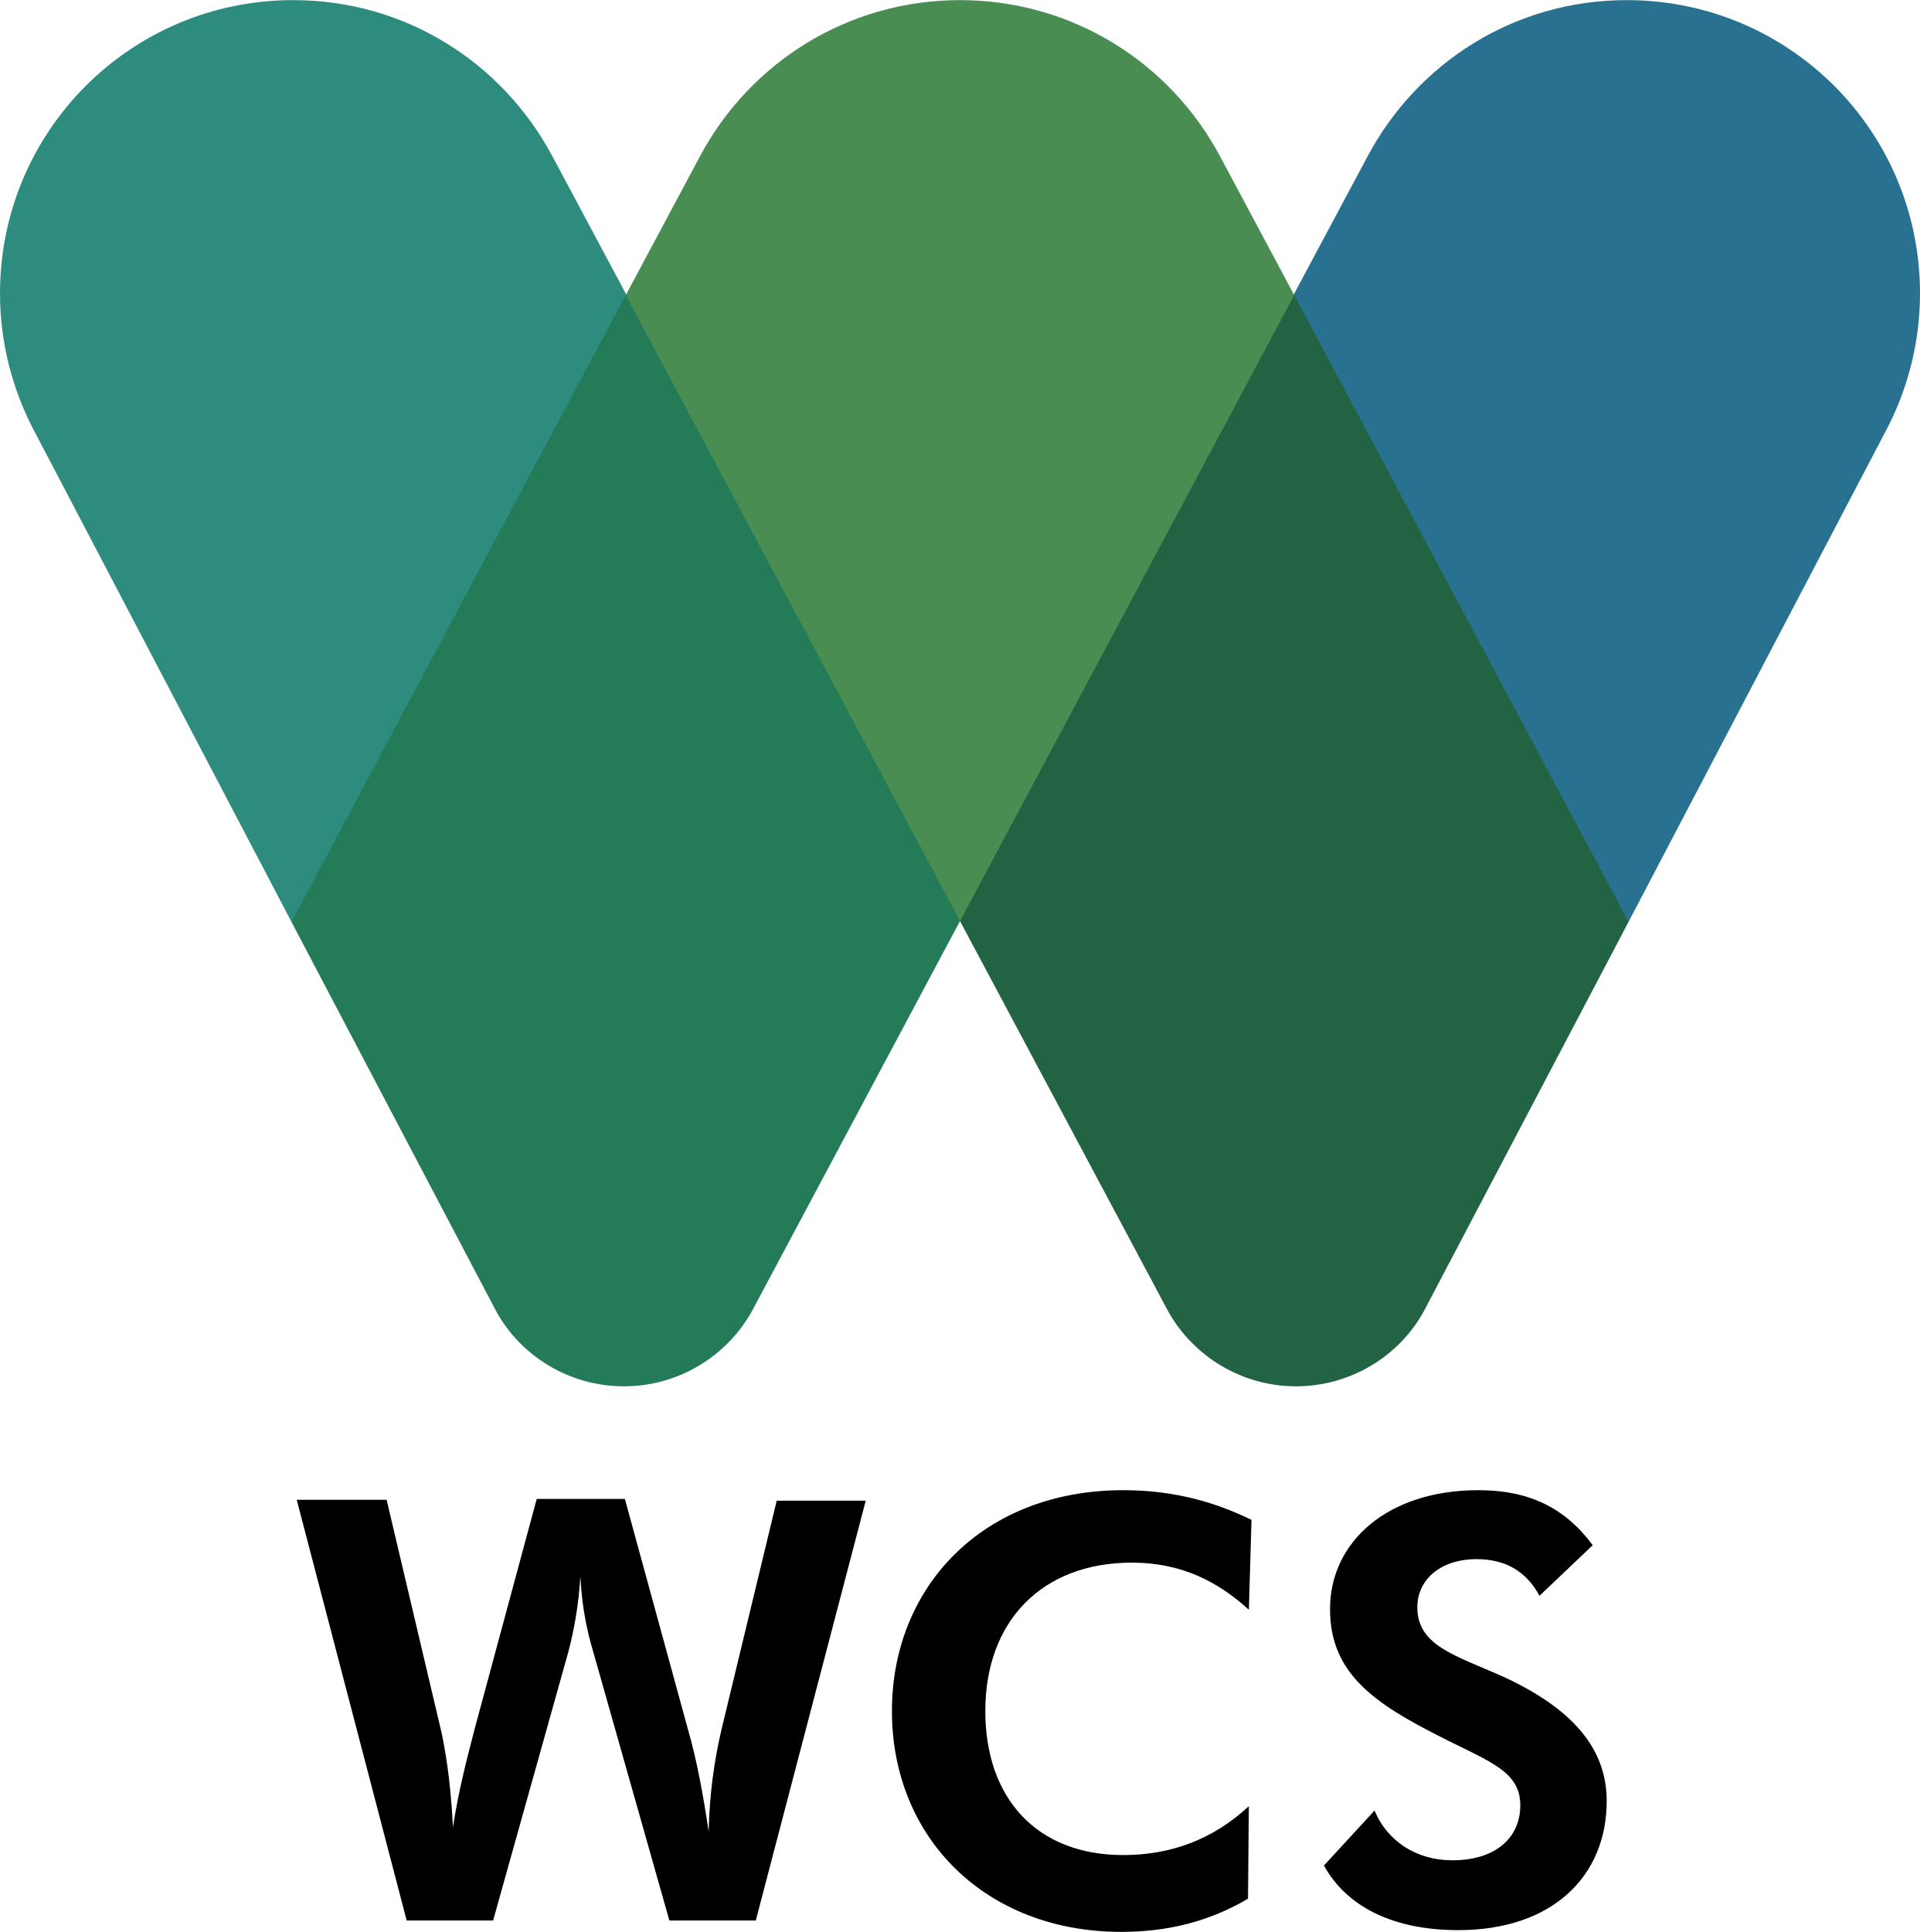
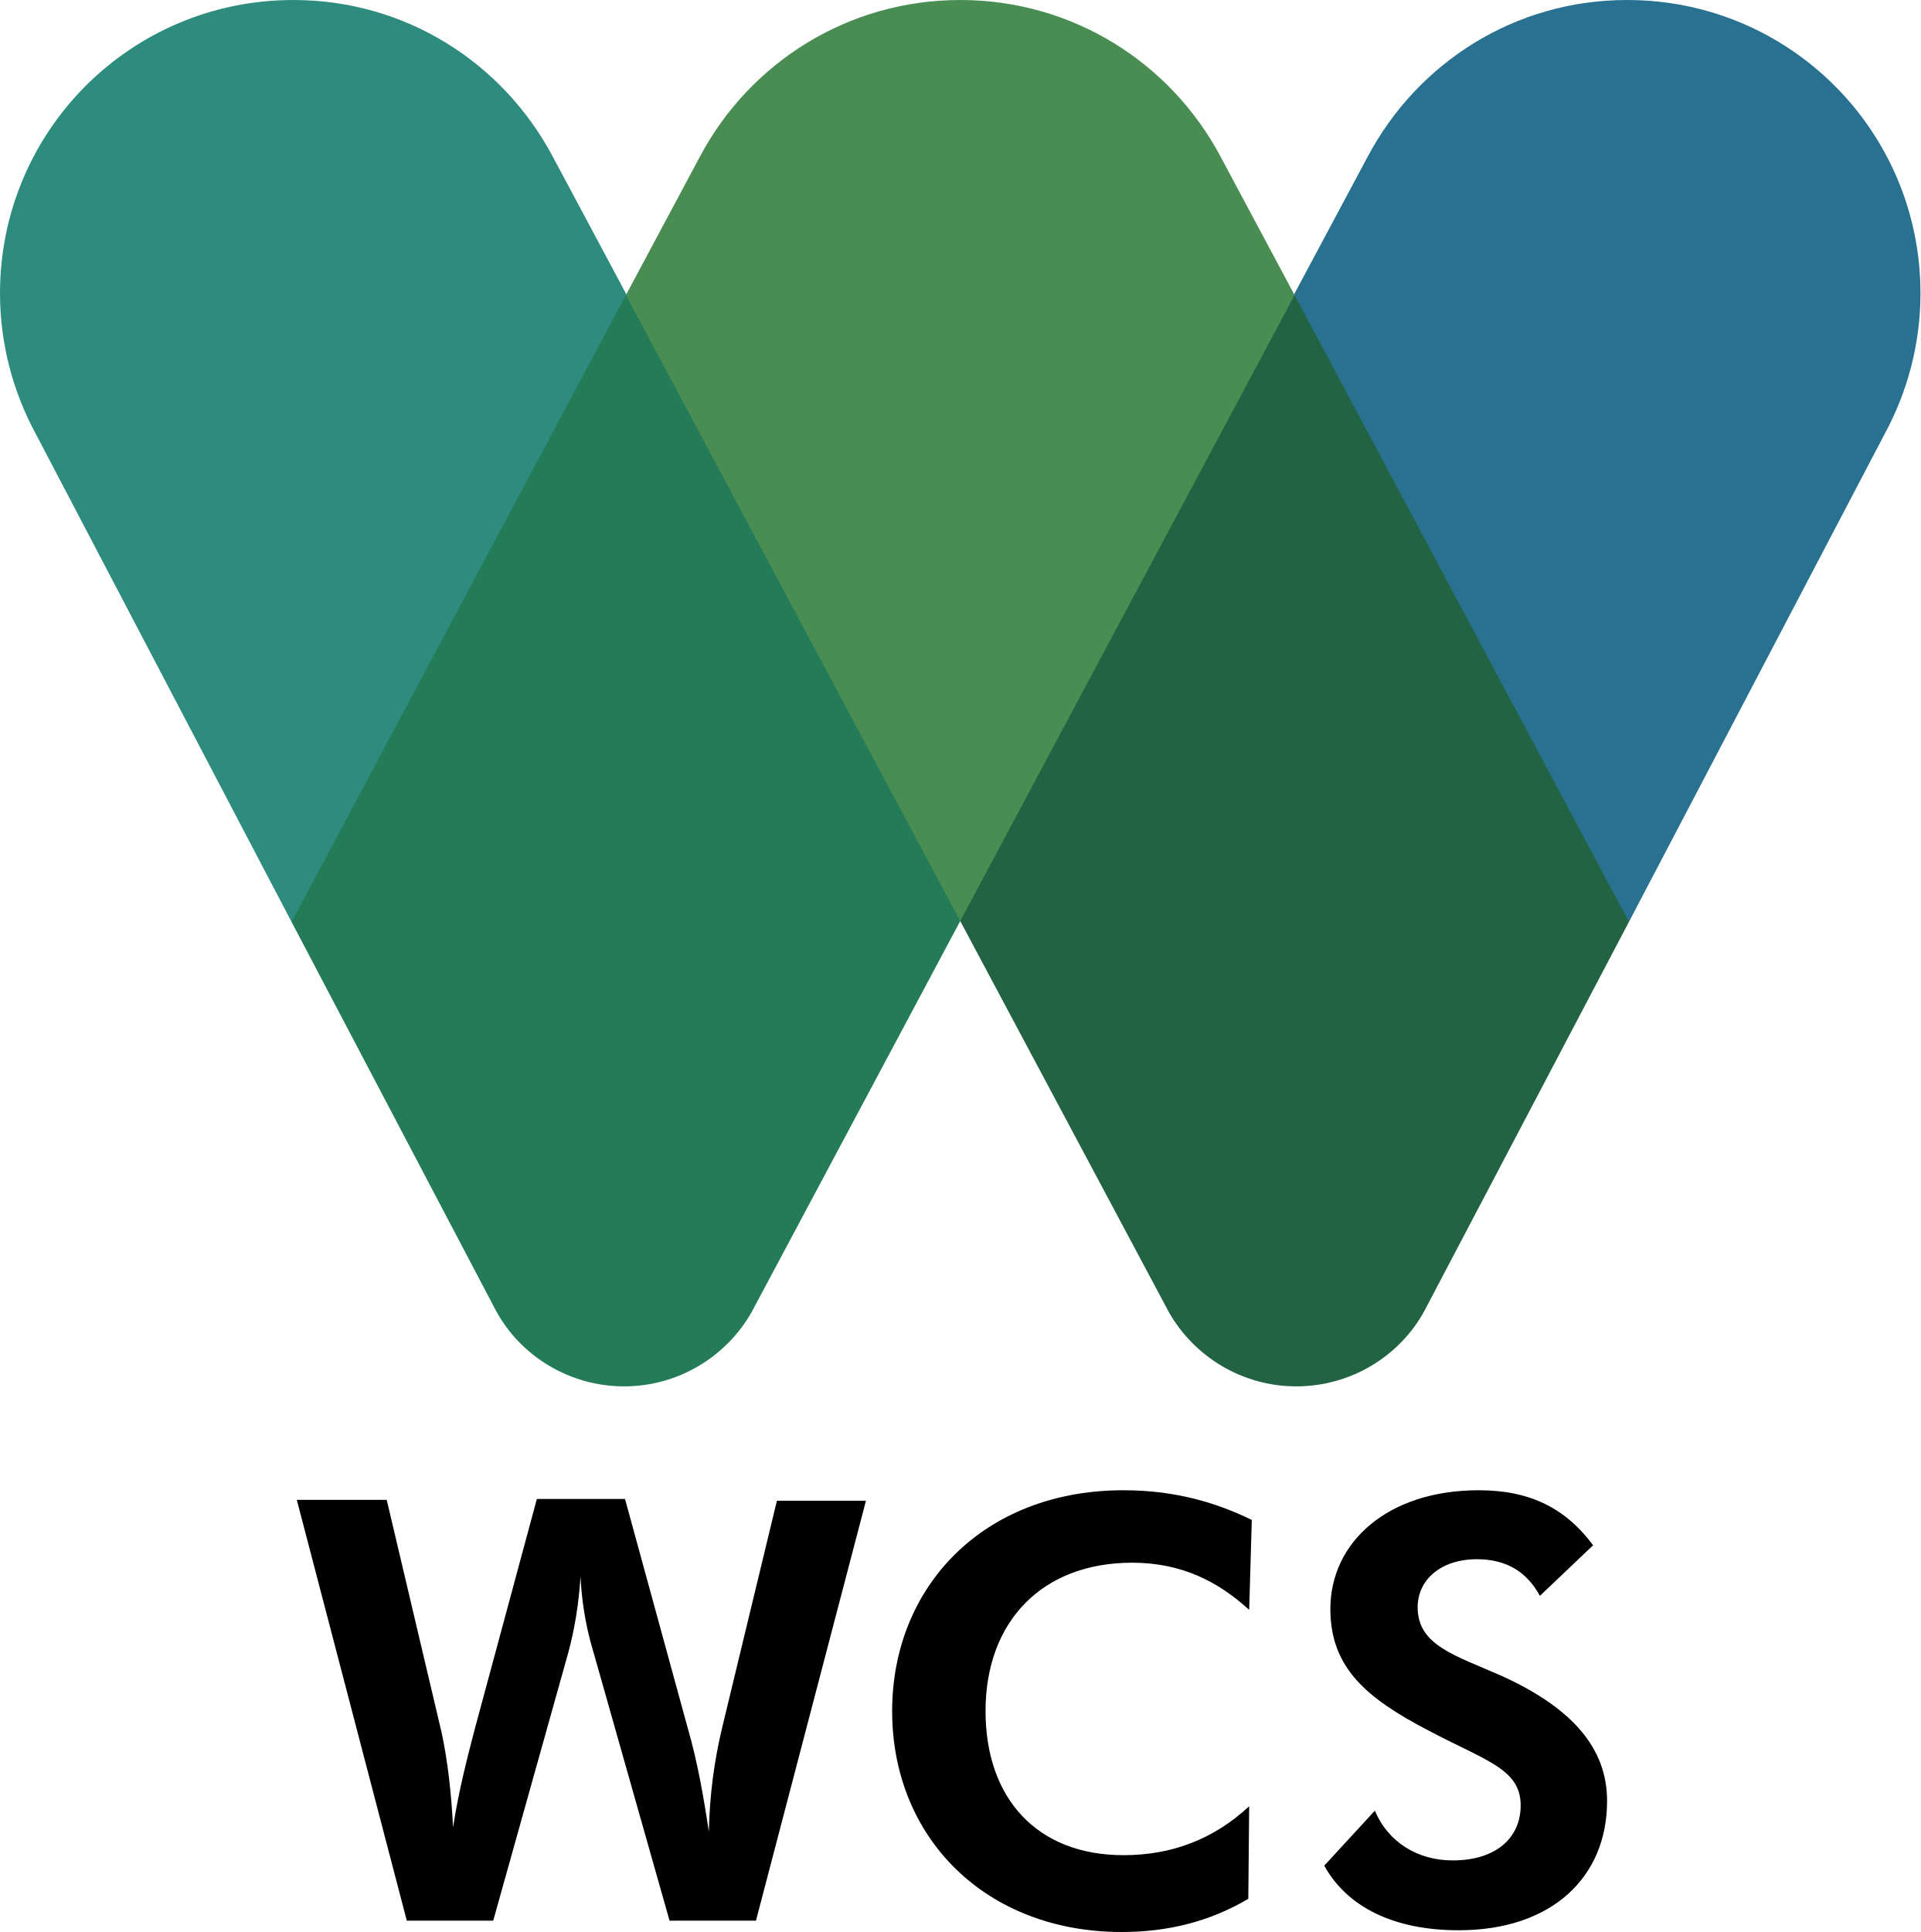
- <svg xmlns="http://www.w3.org/2000/svg" id="Layer_1" viewBox="0 0 220 221.3" width="2485" height="2500">
+ <svg xmlns="http://www.w3.org/2000/svg" id="Layer_1" viewBox="0 0 220 221.3" width="2485" height="2500" style="max-width: 30vw; height: auto;">
  <style>.st0{fill:#287190}.st1{fill:#498d52}.st2{fill:#2d8c7d}.st3{fill:#226343}.st4{fill:#237b57}.st5{fill:#00aa9c}.st6{fill:#000000}</style>
  <path class="st0" d="M186.6 105.6l29.3-55.9c2.6-4.8 4.1-10.3 4.1-16.1C220 15 205 0 186.4 0c-12.9 0-24 7.2-29.7 17.9l-8.5 15.9v71.8h38.4z" />
  <path class="st1" d="M148.3 105.5V33.8l-8.5-15.9C134.1 7.2 122.9 0 110 0S85.9 7.2 80.2 17.9l-8.5 15.9v71.7h76.6z" />
  <path class="st2" d="M33.4 105.6L4.1 49.7C1.5 44.9 0 39.4 0 33.6 0 15 15 0 33.6 0c12.9 0 24 7.2 29.7 17.9l8.5 15.9v71.8H33.4z" />
  <path class="st3" d="M110 105.5l23.9 44.8c2.9 5.1 8.4 8.5 14.6 8.5 6.3 0 11.9-3.5 14.7-8.7l23.4-44.5-38.3-71.8-38.3 71.7z" />
  <path class="st4" d="M110 105.5l-23.9 44.8c-2.9 5.1-8.4 8.5-14.6 8.5-6.3 0-11.9-3.5-14.7-8.7l-23.4-44.5 38.3-71.8 38.3 71.7z" />
  <path class="st6" d="M78.8 198c1.1 3.8 1.8 7.8 2.4 11.8.1-4.2.6-8 1.5-11.8l6.3-26.1h10.2L86.6 220h-9.9L68 189.3c-.6-2-1.3-4.8-1.5-8.7-.2 3.2-.7 6.1-1.4 8.7L56.5 220h-9.9L34 171.8h10.3l6.3 26.7c.7 3.3 1.1 6.9 1.3 10.8.7-4.5 1.7-8.2 2.5-11.3l7.1-26.3h10.1l7.2 26.3zm50.9-19c-10.3 0-16.8 6.7-16.8 17 0 10 5.9 16.5 15.8 16.5 5.5 0 10.3-1.8 14.4-5.6l-.1 10.6c-4.4 2.6-9.2 3.8-14.5 3.8-15.6 0-26.3-10.8-26.3-25.3 0-14.2 10.4-25.3 26.5-25.3 6.1 0 10.8 1.5 14.7 3.4l-.3 10.3c-3.5-3.2-7.7-5.4-13.4-5.4zm27.8 28.4c1.5 3.6 4.9 5.7 8.9 5.7 5 0 7.8-2.6 7.8-6.3 0-4.2-4-5.1-10.6-8.6-7.1-3.7-11.2-7.2-11.2-13.9 0-7.6 6.5-13.6 17-13.6 5.8 0 9.9 2 13.1 6.3l-6.1 5.8c-1.5-2.8-3.9-4.2-7.2-4.2-4.2 0-6.8 2.4-6.8 5.5 0 4.4 4.3 5.5 9.7 7.9 8.1 3.7 12 8.3 12 14.3 0 8.7-6.3 14.8-17 14.8-7.5 0-12.8-2.7-15.4-7.4l5.8-6.3z" />
</svg>
